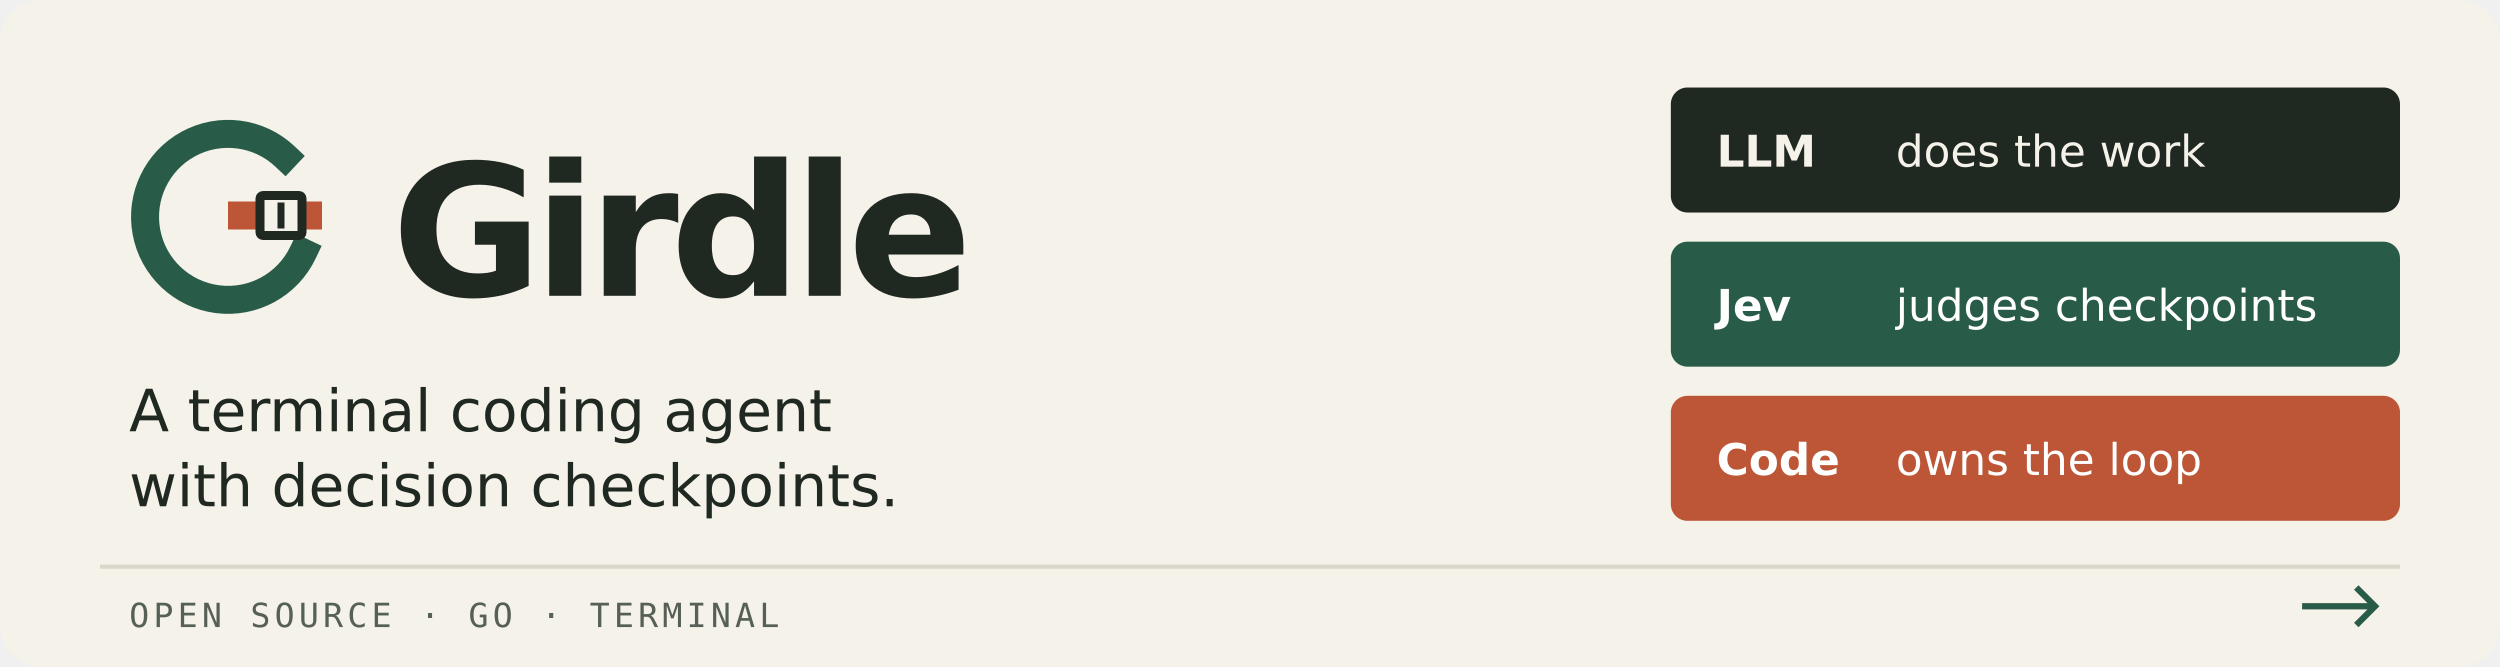
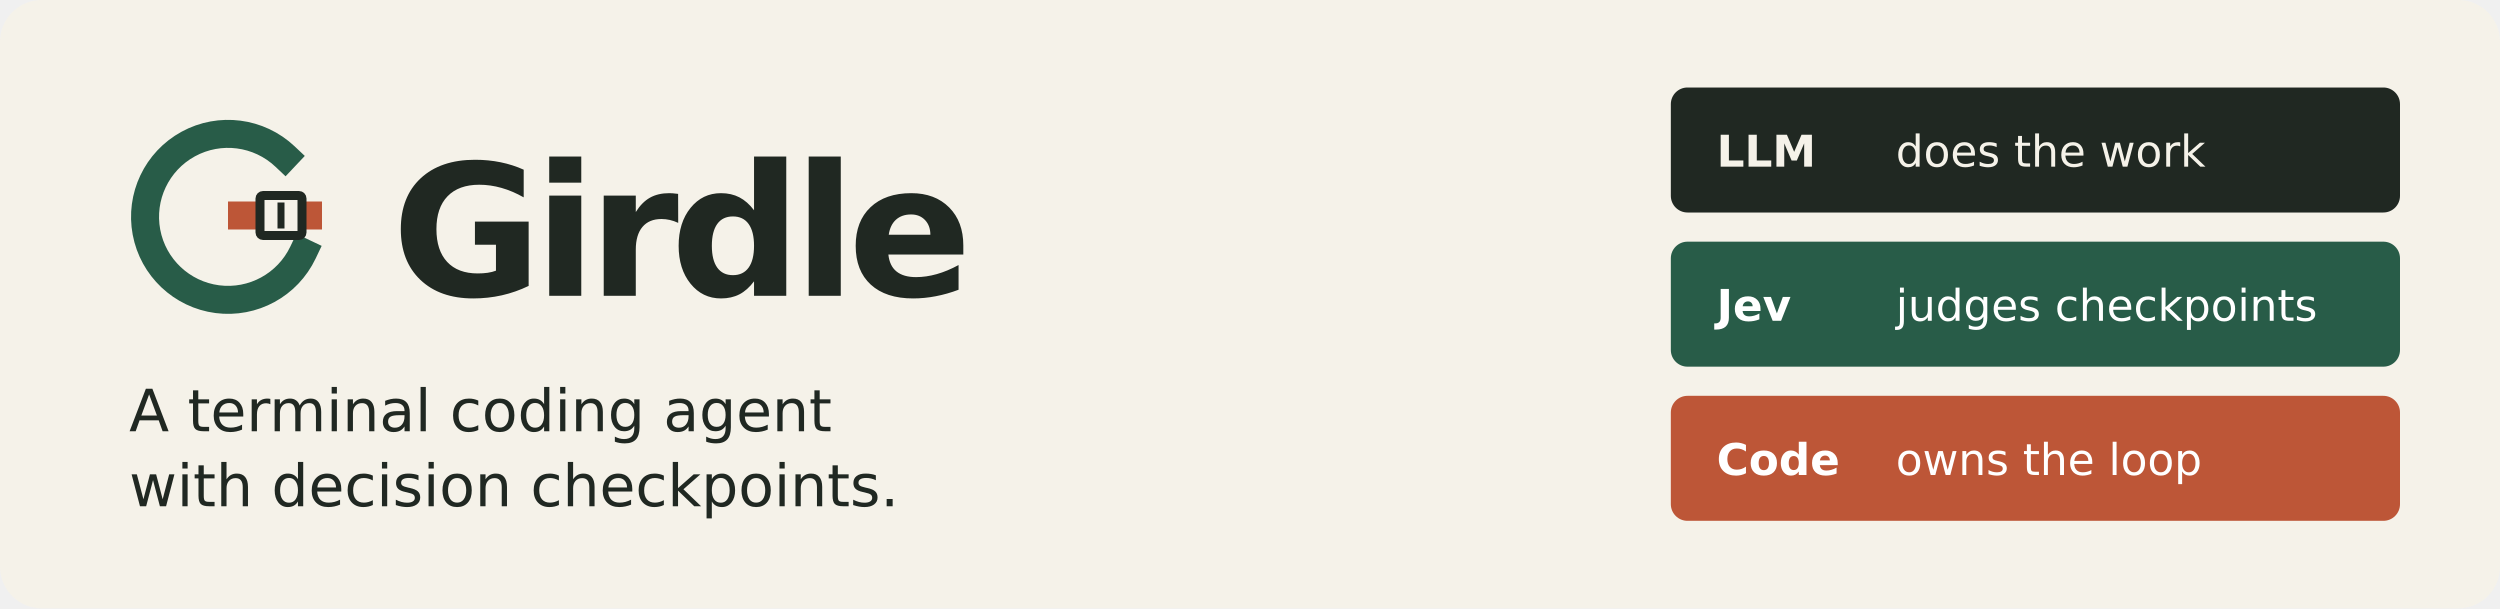
- <svg xmlns="http://www.w3.org/2000/svg" width="1200" height="320" viewBox="0 0 1200 320" role="img" aria-labelledby="title desc">
-   <rect width="1200" height="320" rx="20" fill="#f5f2e9" />
-   <path d="M48 272h1104" stroke="#d9d7ca" stroke-width="2" />
+ <svg xmlns="http://www.w3.org/2000/svg" width="1200" height="292" viewBox="0 0 1200 292" role="img" aria-labelledby="title desc">
+   <rect width="1200" height="292" rx="20" fill="#f5f2e9" />
  <g transform="translate(48 42) scale(.48)">
    <path d="M185 69a83 83 0 1 0 18 96" fill="none" stroke="#285c48" stroke-width="28" stroke-linecap="square" />
    <path d="M128 128h94" fill="none" stroke="#bd5637" stroke-width="28" />
    <rect x="160" y="108" width="42" height="40" rx="3" fill="#f5f2e9" stroke="#202822" stroke-width="9" />
    <path d="M181 115v26" fill="none" stroke="#202822" stroke-width="7" />
  </g>
  <g font-family="DejaVu Sans, sans-serif" fill="#202822">
    <text x="188" y="142" font-size="88" font-weight="700" letter-spacing="-4">Girdle</text>
    <text x="62" y="207" font-size="28">A terminal coding agent</text>
    <text x="62" y="243" font-size="28">with decision checkpoints.</text>
  </g>
  <g font-family="DejaVu Sans, sans-serif">
    <rect x="802" y="42" width="350" height="60" rx="8" fill="#202822" />
    <text x="824" y="80" font-size="21" font-weight="700" fill="#f5f2e9">LLM</text>
    <text x="910" y="80" font-size="21" fill="#f5f2e9">does the work</text>
    <rect x="802" y="116" width="350" height="60" rx="8" fill="#285c48" />
    <text x="824" y="154" font-size="21" font-weight="700" fill="#fff">Jev</text>
    <text x="910" y="154" font-size="21" fill="#fff">judges checkpoints</text>
    <rect x="802" y="190" width="350" height="60" rx="8" fill="#bd5637" />
    <text x="824" y="228" font-size="21" font-weight="700" fill="#fff">Code</text>
    <text x="910" y="228" font-size="21" fill="#fff">owns the loop</text>
  </g>
-   <text x="62" y="301" font-family="DejaVu Sans Mono, monospace" font-size="16" letter-spacing="2" fill="#566056">OPEN SOURCE · GO · TERMINAL</text>
-   <path d="M1105 291h35m-9-9 9 9-9 9" fill="none" stroke="#285c48" stroke-width="3" />
</svg>
